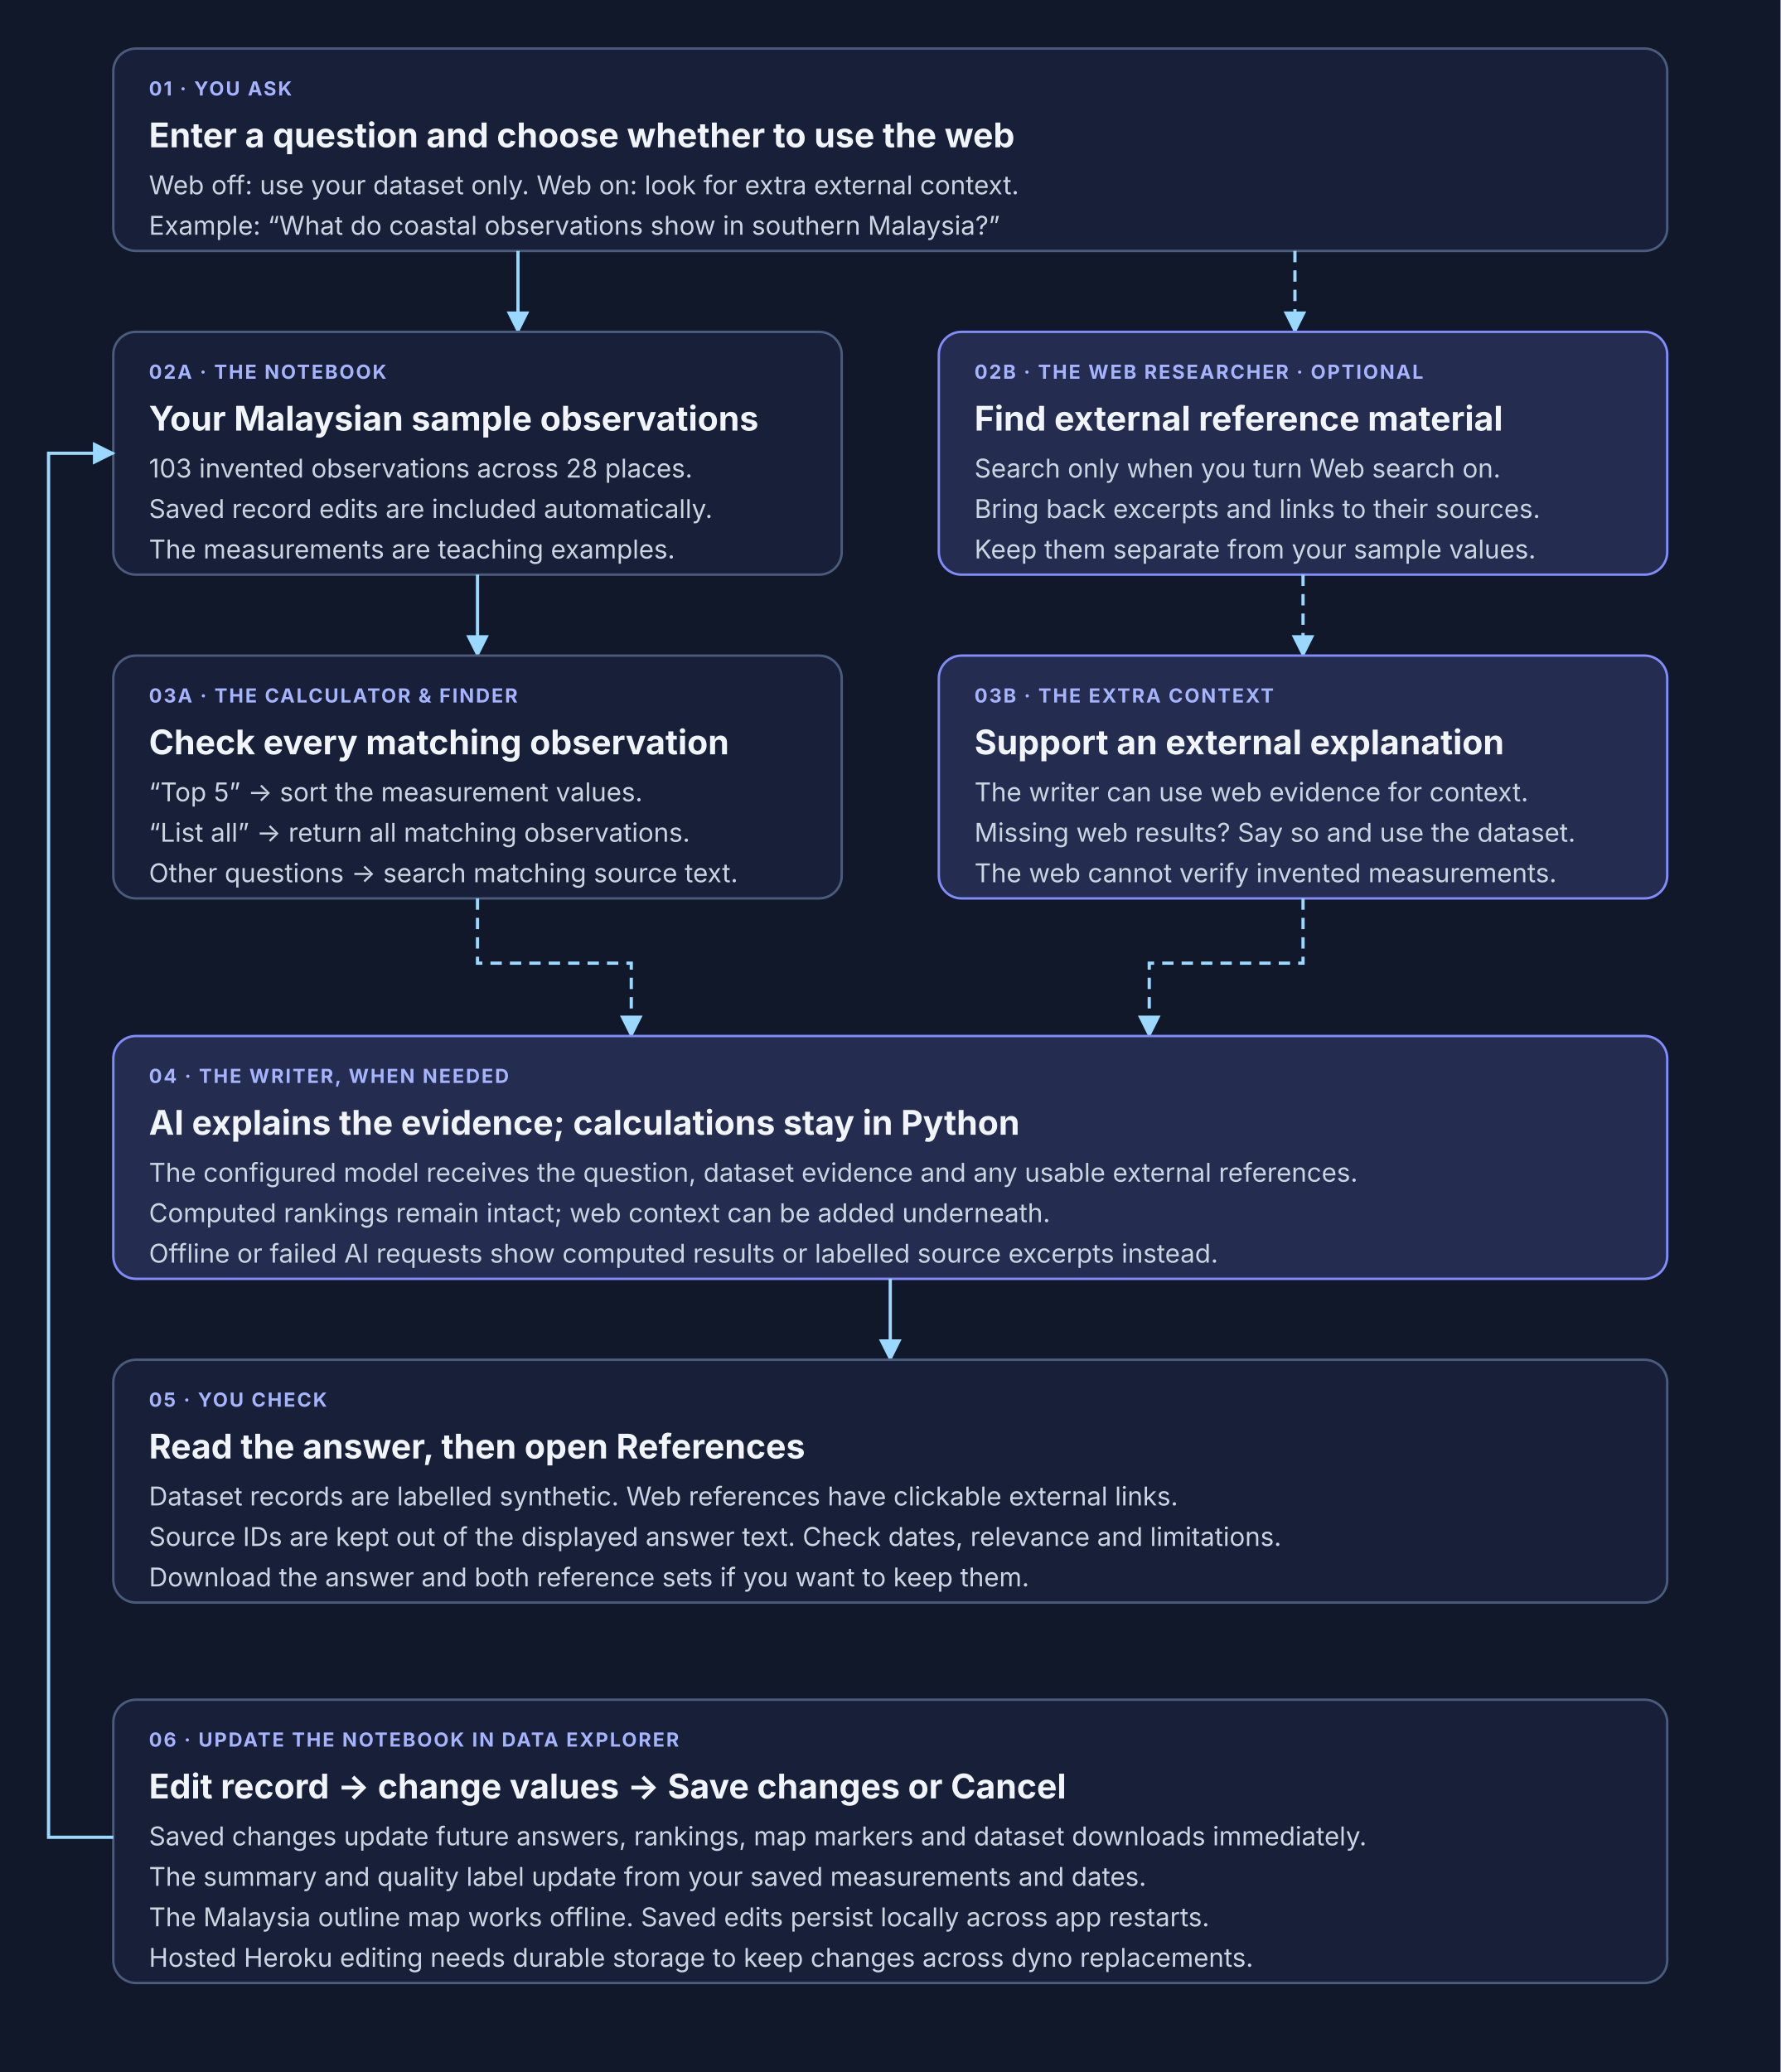
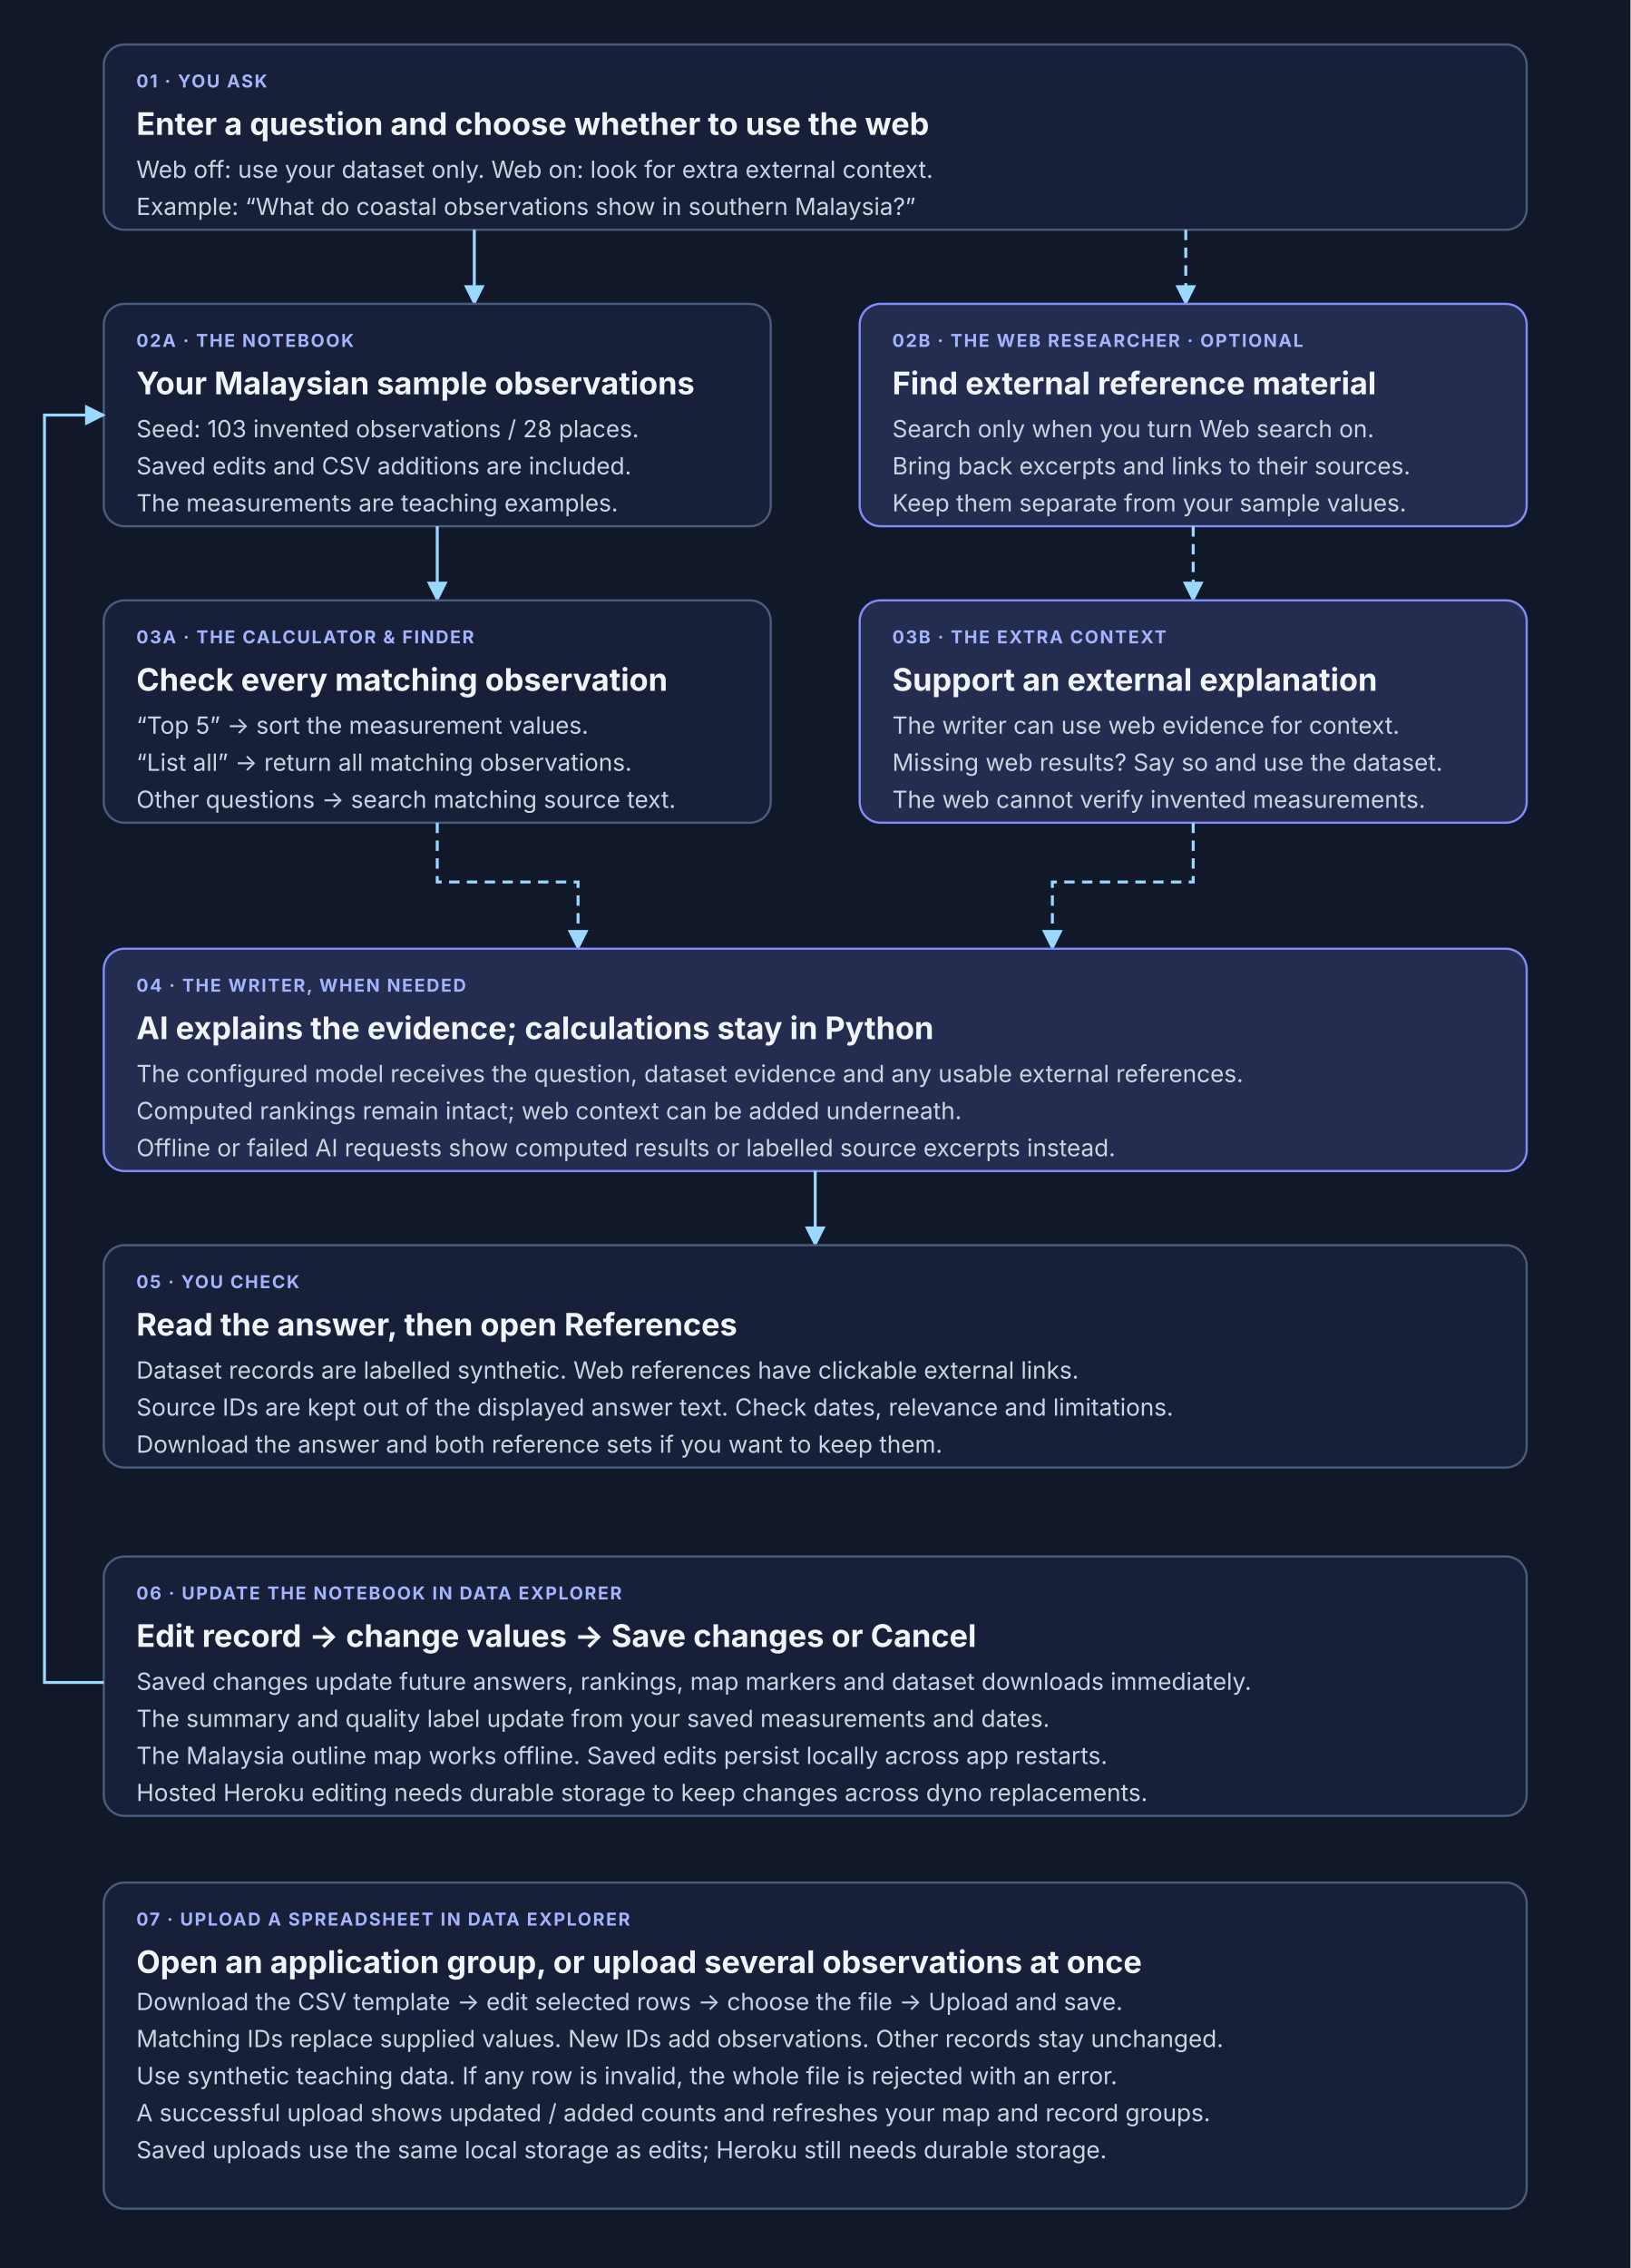
- <svg xmlns="http://www.w3.org/2000/svg" viewBox="0 0 1100 1280" role="img" aria-labelledby="title desc">
+ <svg xmlns="http://www.w3.org/2000/svg" viewBox="0 0 1100 1530" role="img" aria-labelledby="title desc">
  <defs>
    <marker id="arrow" viewBox="0 0 10 10" refX="9" refY="5" markerWidth="7" markerHeight="7" orient="auto-start-reverse">
      <path d="M0 0 10 5 0 10Z" fill="#9ad8ff" />
    </marker>
    <style>text{font-family:system-ui,-apple-system,sans-serif;fill:#f1f5f9}.heading{font-size:21px;font-weight:650}.body{font-size:16px;fill:#cbd5e1}.label{font-size:12px;letter-spacing:1px;font-weight:650;fill:#a5b4fc}.code{font-family:monospace;font-size:14px;fill:#cbd5e1}.box{fill:#171f39;stroke:#4b5b7b;stroke-width:1.5}.optional-box{fill:#242c50;stroke:#818cf8;stroke-width:1.5}.note{fill:#30283c;stroke:#867044;stroke-width:1.5}.line{fill:none;stroke:#9ad8ff;stroke-width:2;marker-end:url(#arrow)}.optional{stroke-dasharray:7 5}</style>
  </defs>
-   <rect width="1100" height="1280" fill="#10182a" />
+   <rect width="1100" height="1530" fill="#10182a" />
  <rect class="box" x="70" y="30" width="960" height="125" rx="14" />
  <text class="label" x="92" y="59">01 · YOU ASK</text>
  <text class="heading" x="92" y="91">Enter a question and choose whether to use the web</text>
  <text class="body" x="92" y="120">Web off: use your dataset only. Web on: look for extra external context.</text>
  <text class="body" x="92" y="145">Example: “What do coastal observations show in southern Malaysia?”</text>
  <path class="line" d="M320 155V205" />
  <path class="line optional" d="M800 155V205" />
  <rect class="box" x="70" y="205" width="450" height="150" rx="14" />
  <text class="label" x="92" y="234">02A · THE NOTEBOOK</text>
  <text class="heading" x="92" y="266">Your Malaysian sample observations</text>
-   <text class="body" x="92" y="295">103 invented observations across 28 places.</text>
-   <text class="body" x="92" y="320">Saved record edits are included automatically.</text>
+   <text class="body" x="92" y="295">Seed: 103 invented observations / 28 places.</text>
+   <text class="body" x="92" y="320">Saved edits and CSV additions are included.</text>
  <text class="body" x="92" y="345">The measurements are teaching examples.</text>
  <rect class="optional-box" x="580" y="205" width="450" height="150" rx="14" />
  <text class="label" x="602" y="234">02B · THE WEB RESEARCHER · OPTIONAL</text>
  <text class="heading" x="602" y="266">Find external reference material</text>
  <text class="body" x="602" y="295">Search only when you turn Web search on.</text>
  <text class="body" x="602" y="320">Bring back excerpts and links to their sources.</text>
  <text class="body" x="602" y="345">Keep them separate from your sample values.</text>
  <path class="line" d="M295 355V405" />
  <path class="line optional" d="M805 355V405" />
  <rect class="box" x="70" y="405" width="450" height="150" rx="14" />
  <text class="label" x="92" y="434">03A · THE CALCULATOR &amp; FINDER</text>
  <text class="heading" x="92" y="466">Check every matching observation</text>
  <text class="body" x="92" y="495">“Top 5” → sort the measurement values.</text>
  <text class="body" x="92" y="520">“List all” → return all matching observations.</text>
  <text class="body" x="92" y="545">Other questions → search matching source text.</text>
  <rect class="optional-box" x="580" y="405" width="450" height="150" rx="14" />
  <text class="label" x="602" y="434">03B · THE EXTRA CONTEXT</text>
  <text class="heading" x="602" y="466">Support an external explanation</text>
  <text class="body" x="602" y="495">The writer can use web evidence for context.</text>
  <text class="body" x="602" y="520">Missing web results? Say so and use the dataset.</text>
  <text class="body" x="602" y="545">The web cannot verify invented measurements.</text>
  <path class="line optional" d="M295 555V595H390V640" />
  <path class="line optional" d="M805 555V595H710V640" />
  <rect class="optional-box" x="70" y="640" width="960" height="150" rx="14" />
  <text class="label" x="92" y="669">04 · THE WRITER, WHEN NEEDED</text>
  <text class="heading" x="92" y="701">AI explains the evidence; calculations stay in Python</text>
  <text class="body" x="92" y="730">The configured model receives the question, dataset evidence and any usable external references.</text>
  <text class="body" x="92" y="755">Computed rankings remain intact; web context can be added underneath.</text>
  <text class="body" x="92" y="780">Offline or failed AI requests show computed results or labelled source excerpts instead.</text>
  <path class="line" d="M550 790V840" />
  <rect class="box" x="70" y="840" width="960" height="150" rx="14" />
  <text class="label" x="92" y="869">05 · YOU CHECK</text>
  <text class="heading" x="92" y="901">Read the answer, then open References</text>
  <text class="body" x="92" y="930">Dataset records are labelled synthetic. Web references have clickable external links.</text>
  <text class="body" x="92" y="955">Source IDs are kept out of the displayed answer text. Check dates, relevance and limitations.</text>
  <text class="body" x="92" y="980">Download the answer and both reference sets if you want to keep them.</text>
  <rect class="box" x="70" y="1050" width="960" height="175" rx="14" />
  <text class="label" x="92" y="1079">06 · UPDATE THE NOTEBOOK IN DATA EXPLORER</text>
  <text class="heading" x="92" y="1111">Edit record → change values → Save changes or Cancel</text>
  <text class="body" x="92" y="1140">Saved changes update future answers, rankings, map markers and dataset downloads immediately.</text>
  <text class="body" x="92" y="1165">The summary and quality label update from your saved measurements and dates.</text>
  <text class="body" x="92" y="1190">The Malaysia outline map works offline. Saved edits persist locally across app restarts.</text>
  <text class="body" x="92" y="1215">Hosted Heroku editing needs durable storage to keep changes across dyno replacements.</text>
  <path class="line" d="M70 1135H30V280H70" />
+   <rect class="box" x="70" y="1270" width="960" height="220" rx="14" />
+   <text class="label" x="92" y="1299">07 · UPLOAD A SPREADSHEET IN DATA EXPLORER</text>
+   <text class="heading" x="92" y="1331">Open an application group, or upload several observations at once</text>
+   <text class="body" x="92" y="1356">Download the CSV template → edit selected rows → choose the file → Upload and save.</text>
+   <text class="body" x="92" y="1381">Matching IDs replace supplied values. New IDs add observations. Other records stay unchanged.</text>
+   <text class="body" x="92" y="1406">Use synthetic teaching data. If any row is invalid, the whole file is rejected with an error.</text>
+   <text class="body" x="92" y="1431">A successful upload shows updated / added counts and refreshes your map and record groups.</text>
+   <text class="body" x="92" y="1456">Saved uploads use the same local storage as edits; Heroku still needs durable storage.</text>
</svg>
